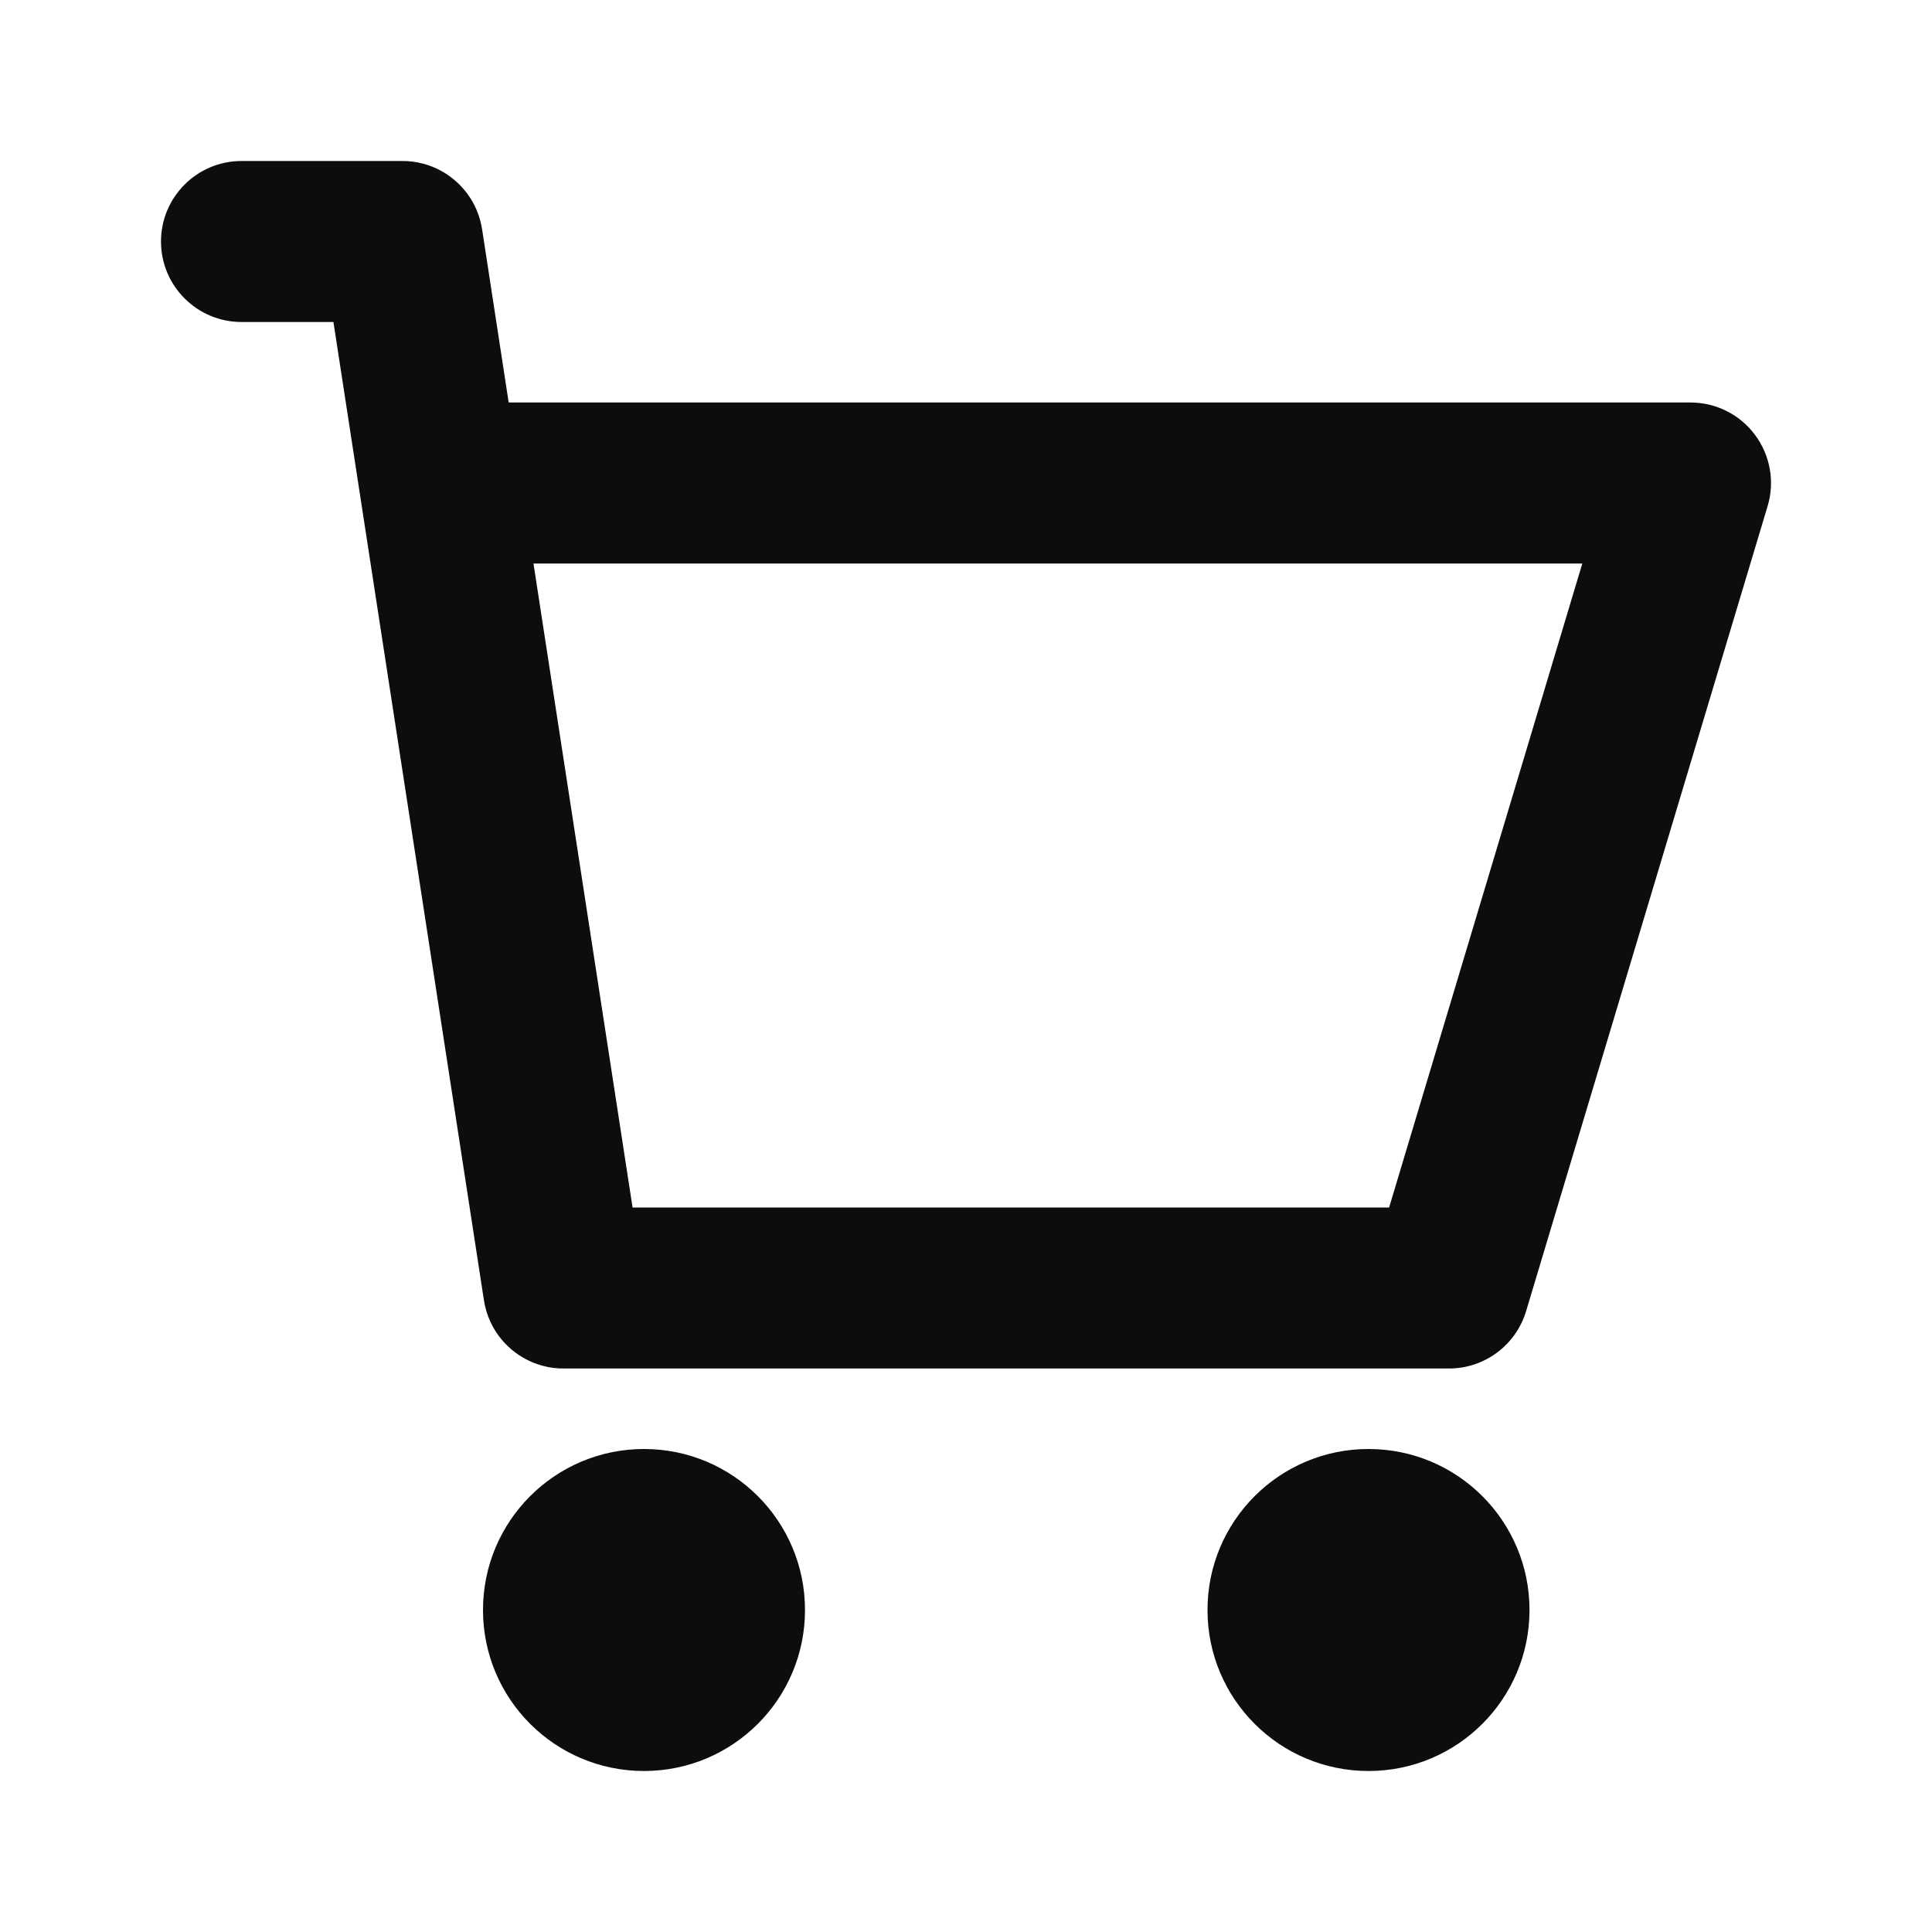
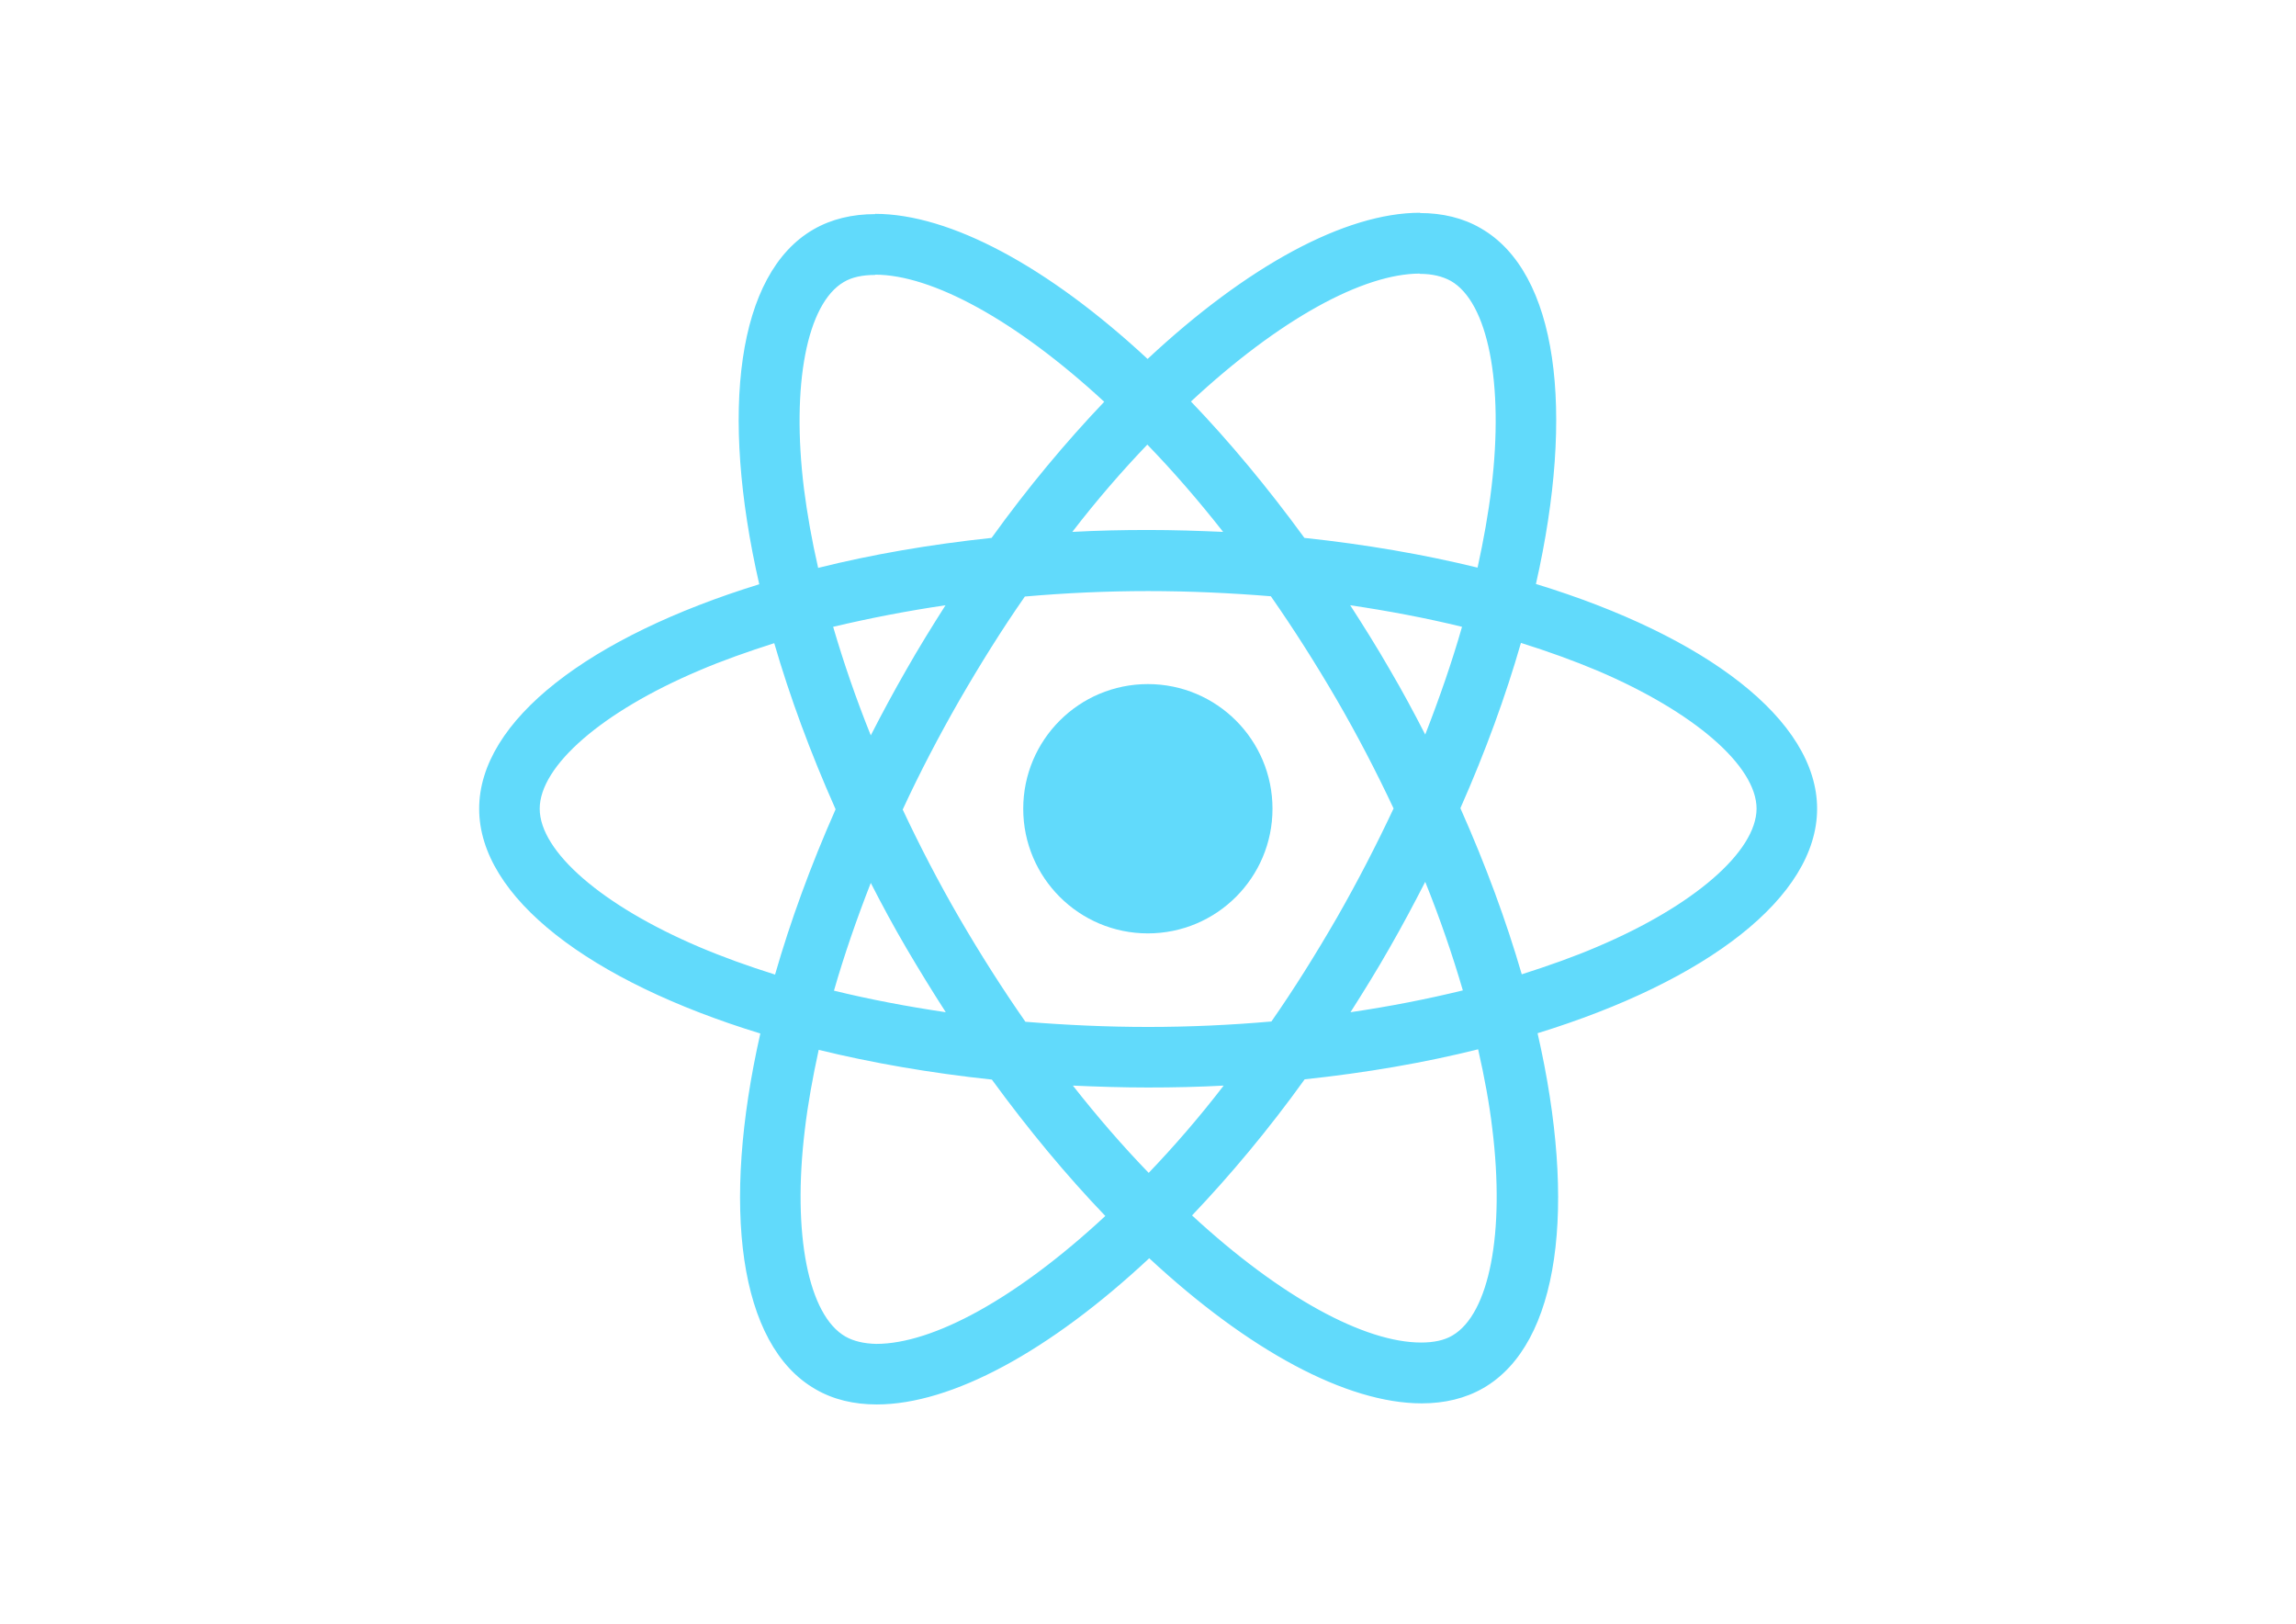
- <svg xmlns="http://www.w3.org/2000/svg" width="24" height="24" viewBox="0 0 24 24" fill="none">
-   <path d="M4.142 4L6.009 16.136C6.023 16.236 6.051 16.331 6.092 16.42C6.215 16.686 6.452 16.889 6.741 16.966C6.829 16.99 6.921 17.002 7.016 17H18C18.442 17 18.831 16.71 18.958 16.287L21.958 6.287C22.049 5.985 21.991 5.657 21.802 5.403C21.614 5.149 21.316 5 21 5H6.319L5.991 2.862C5.978 2.773 5.954 2.687 5.92 2.607C5.858 2.461 5.762 2.334 5.644 2.235C5.535 2.143 5.406 2.074 5.264 2.035C5.174 2.011 5.081 1.998 4.985 2H3C2.448 2 2 2.448 2 3C2 3.552 2.448 4 3 4H4.142ZM7.858 15L6.627 7H19.656L17.256 15H7.858Z" fill="#0D0D0D" />
-   <path d="M10 20C10 21.105 9.105 22 8 22C6.895 22 6 21.105 6 20C6 18.895 6.895 18 8 18C9.105 18 10 18.895 10 20Z" fill="#0D0D0D" />
-   <path d="M19 20C19 21.105 18.105 22 17 22C15.895 22 15 21.105 15 20C15 18.895 15.895 18 17 18C18.105 18 19 18.895 19 20Z" fill="#0D0D0D" />
+ <svg xmlns="http://www.w3.org/2000/svg" viewBox="0 0 841.9 595.3">
+   <g fill="#61DAFB">
+     <path d="M666.3 296.5c0-32.5-40.7-63.3-103.1-82.4 14.4-63.6 8-114.2-20.2-130.4-6.5-3.8-14.1-5.6-22.4-5.6v22.3c4.6 0 8.3.9 11.4 2.6 13.6 7.8 19.5 37.5 14.9 75.7-1.1 9.4-2.9 19.3-5.1 29.4-19.6-4.8-41-8.5-63.5-10.9-13.5-18.5-27.5-35.3-41.6-50 32.6-30.3 63.2-46.9 84-46.9V78c-27.5 0-63.5 19.6-99.9 53.6-36.4-33.8-72.4-53.2-99.9-53.2v22.3c20.7 0 51.4 16.5 84 46.6-14 14.7-28 31.4-41.3 49.9-22.6 2.4-44 6.1-63.6 11-2.3-10-4-19.7-5.2-29-4.7-38.2 1.1-67.9 14.6-75.8 3-1.8 6.9-2.6 11.5-2.6V78.5c-8.4 0-16 1.8-22.6 5.6-28.1 16.2-34.4 66.7-19.9 130.1-62.2 19.2-102.7 49.9-102.7 82.3 0 32.5 40.7 63.3 103.1 82.4-14.4 63.6-8 114.2 20.2 130.4 6.5 3.8 14.1 5.6 22.5 5.6 27.5 0 63.5-19.6 99.9-53.6 36.4 33.8 72.4 53.2 99.9 53.2 8.4 0 16-1.8 22.6-5.6 28.1-16.2 34.4-66.7 19.9-130.1 62-19.1 102.5-49.9 102.5-82.3zm-130.2-66.7c-3.7 12.9-8.3 26.2-13.5 39.5-4.1-8-8.4-16-13.1-24-4.6-8-9.5-15.8-14.4-23.4 14.2 2.1 27.9 4.7 41 7.9zm-45.8 106.5c-7.8 13.5-15.8 26.3-24.1 38.2-14.9 1.3-30 2-45.2 2-15.1 0-30.2-.7-45-1.9-8.3-11.9-16.4-24.6-24.2-38-7.6-13.1-14.5-26.4-20.8-39.8 6.2-13.4 13.2-26.8 20.7-39.9 7.8-13.5 15.8-26.3 24.1-38.2 14.9-1.3 30-2 45.2-2 15.1 0 30.2.7 45 1.9 8.3 11.9 16.4 24.6 24.2 38 7.6 13.1 14.5 26.4 20.8 39.8-6.3 13.4-13.2 26.8-20.7 39.9zm32.3-13c5.4 13.4 10 26.8 13.8 39.8-13.1 3.2-26.9 5.9-41.2 8 4.9-7.7 9.8-15.6 14.4-23.7 4.6-8 8.9-16.1 13-24.1zM421.2 430c-9.3-9.6-18.6-20.3-27.8-32 9 .4 18.2.7 27.5.7 9.4 0 18.7-.2 27.8-.7-9 11.7-18.3 22.4-27.5 32zm-74.4-58.9c-14.2-2.1-27.9-4.7-41-7.9 3.7-12.9 8.3-26.2 13.5-39.5 4.1 8 8.4 16 13.1 24 4.7 8 9.5 15.8 14.4 23.4zM420.7 163c9.3 9.6 18.6 20.3 27.8 32-9-.4-18.2-.7-27.5-.7-9.4 0-18.7.2-27.8.7 9-11.7 18.3-22.4 27.5-32zm-74 58.9c-4.9 7.7-9.8 15.6-14.4 23.7-4.6 8-8.9 16-13 24-5.4-13.4-10-26.8-13.8-39.8 13.1-3.1 26.9-5.8 41.2-7.9zm-90.5 125.2c-35.4-15.1-58.3-34.9-58.3-50.6 0-15.7 22.9-35.6 58.3-50.6 8.6-3.7 18-7 27.7-10.1 5.7 19.6 13.2 40 22.5 60.9-9.2 20.8-16.6 41.1-22.2 60.6-9.9-3.1-19.3-6.5-28-10.2zM310 490c-13.6-7.8-19.5-37.5-14.9-75.7 1.1-9.4 2.9-19.3 5.1-29.4 19.6 4.8 41 8.5 63.5 10.9 13.5 18.5 27.5 35.3 41.6 50-32.6 30.3-63.2 46.9-84 46.9-4.5-.1-8.3-1-11.3-2.7zm237.2-76.2c4.7 38.2-1.1 67.9-14.6 75.8-3 1.8-6.9 2.6-11.5 2.6-20.7 0-51.4-16.5-84-46.6 14-14.7 28-31.4 41.3-49.9 22.6-2.4 44-6.1 63.6-11 2.3 10.1 4.1 19.8 5.2 29.1zm38.5-66.7c-8.6 3.7-18 7-27.7 10.1-5.7-19.6-13.2-40-22.5-60.9 9.2-20.8 16.6-41.1 22.2-60.6 9.9 3.1 19.3 6.5 28.1 10.2 35.4 15.1 58.3 34.9 58.3 50.6-.1 15.7-23 35.6-58.4 50.6zM320.8 78.4z" />
+     <circle cx="420.9" cy="296.5" r="45.7" />
+     <path d="M520.5 78.1z" />
+   </g>
</svg>
